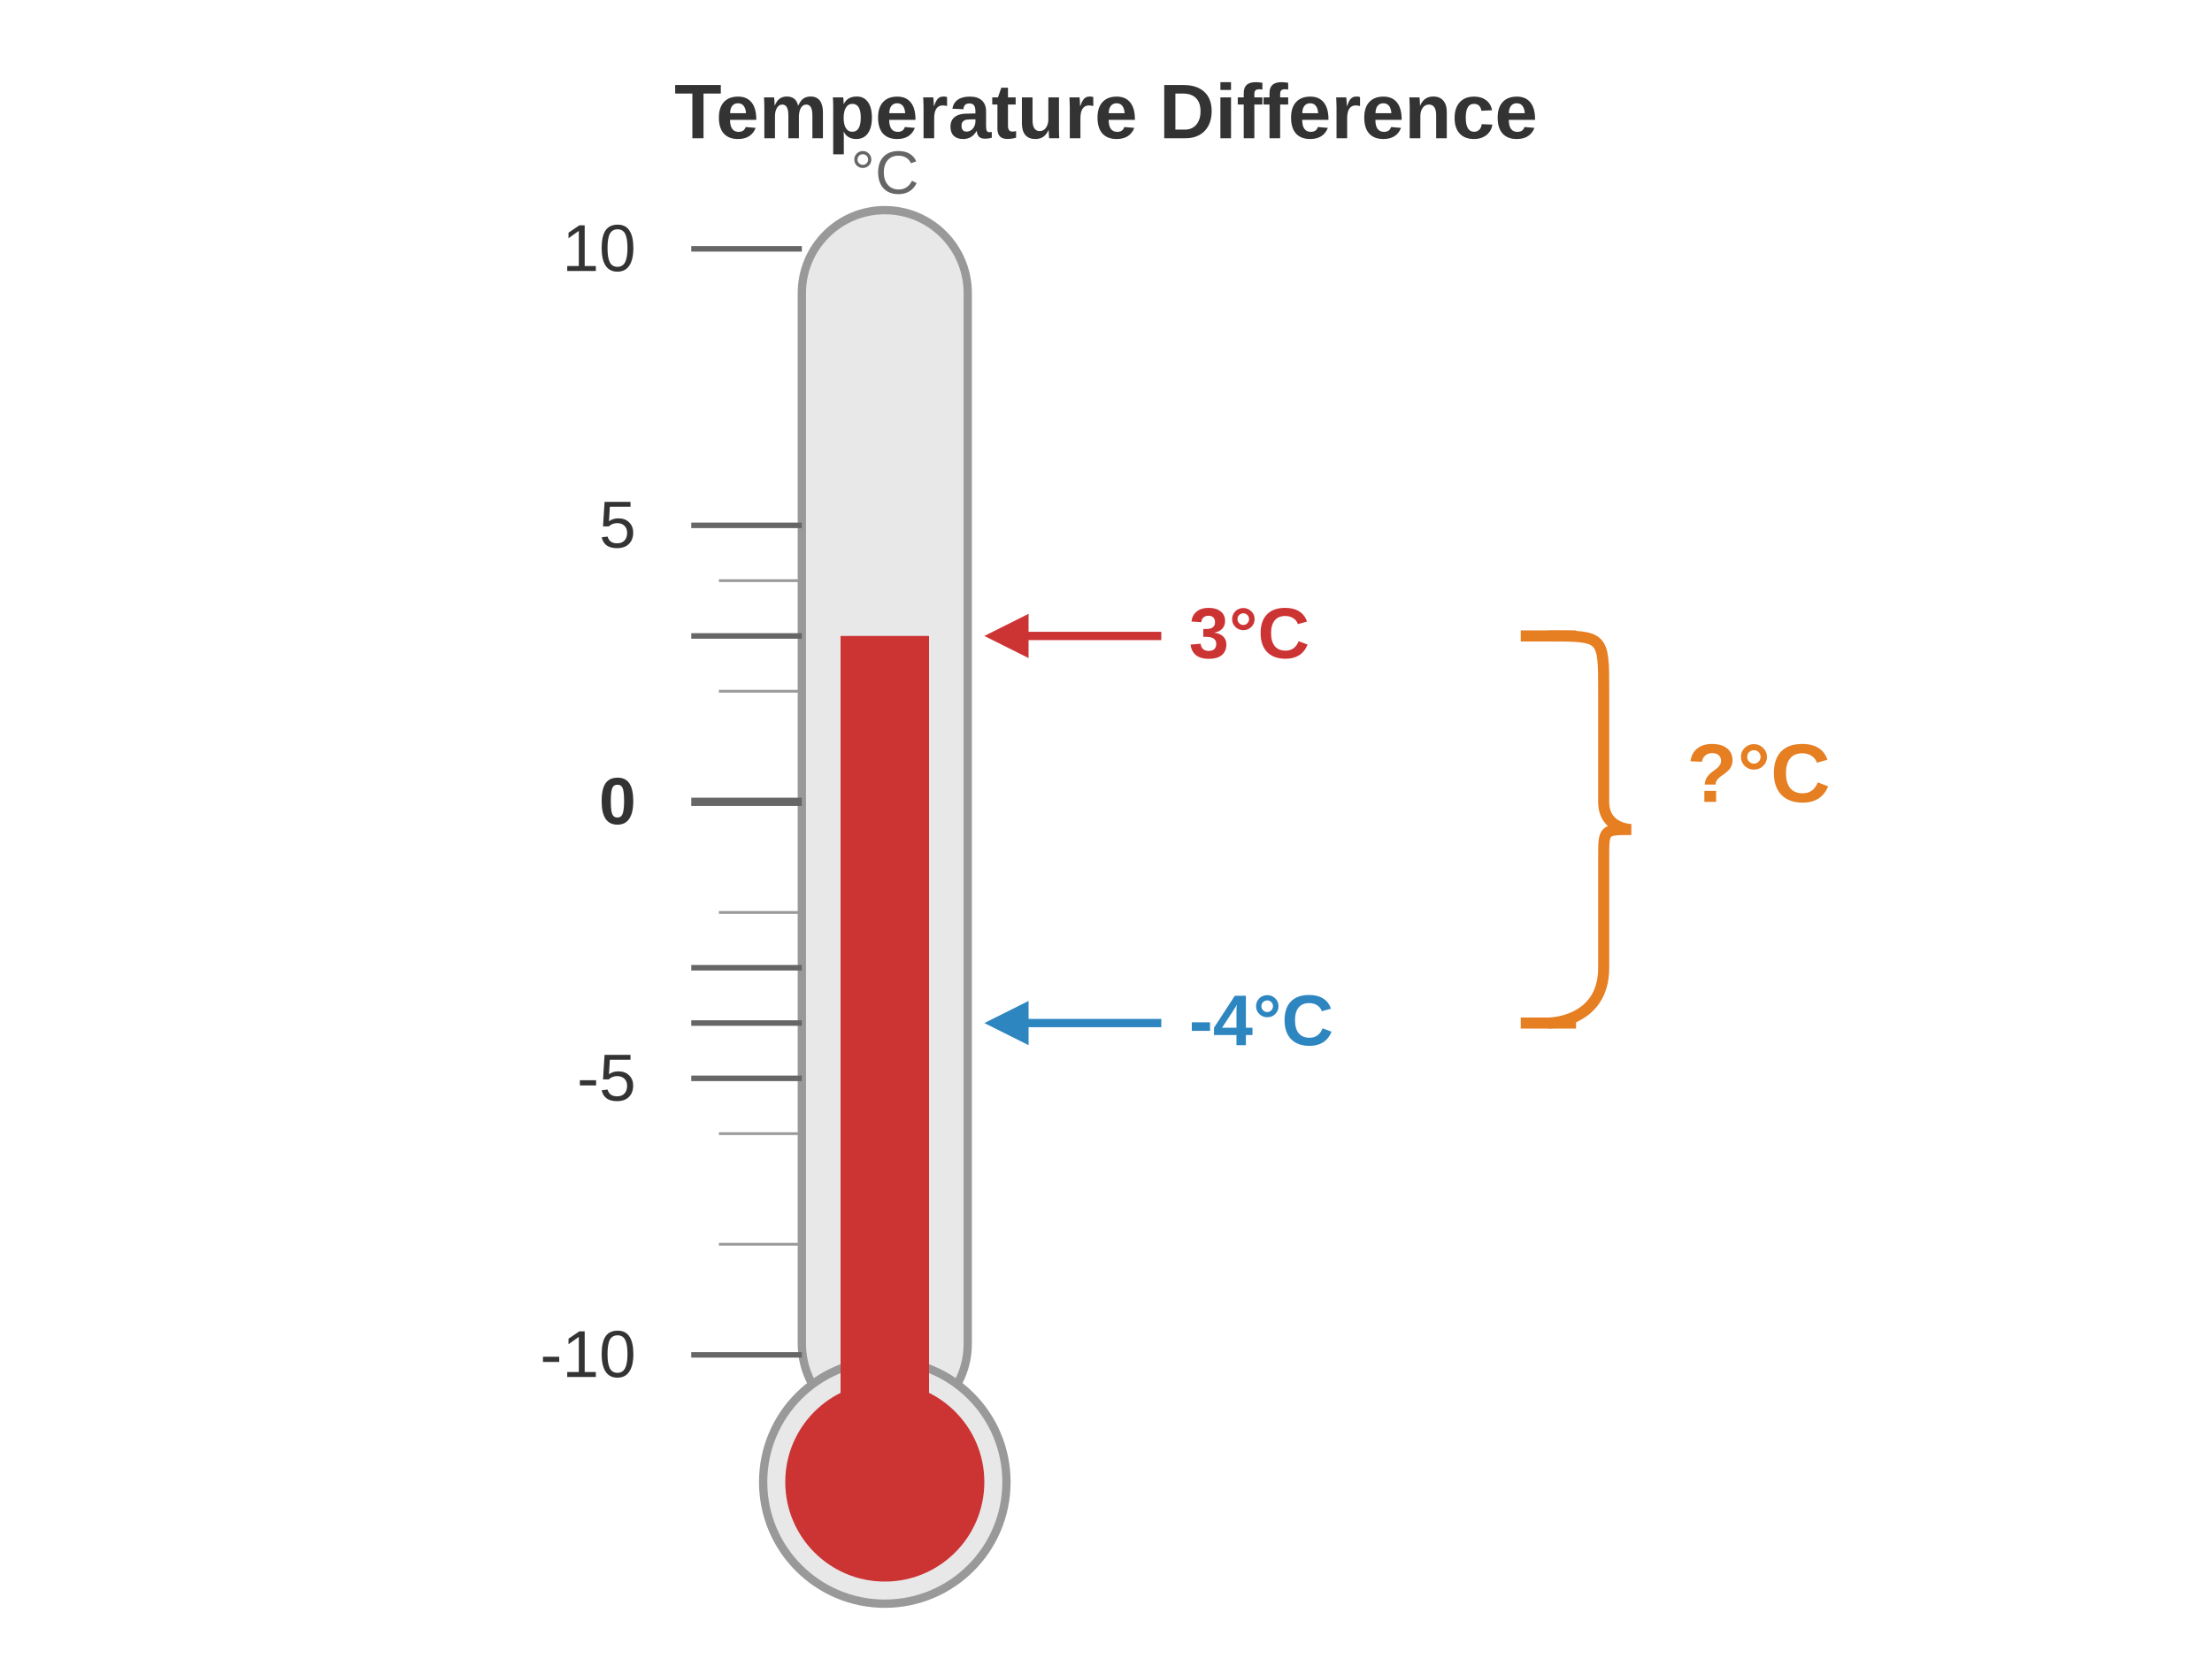
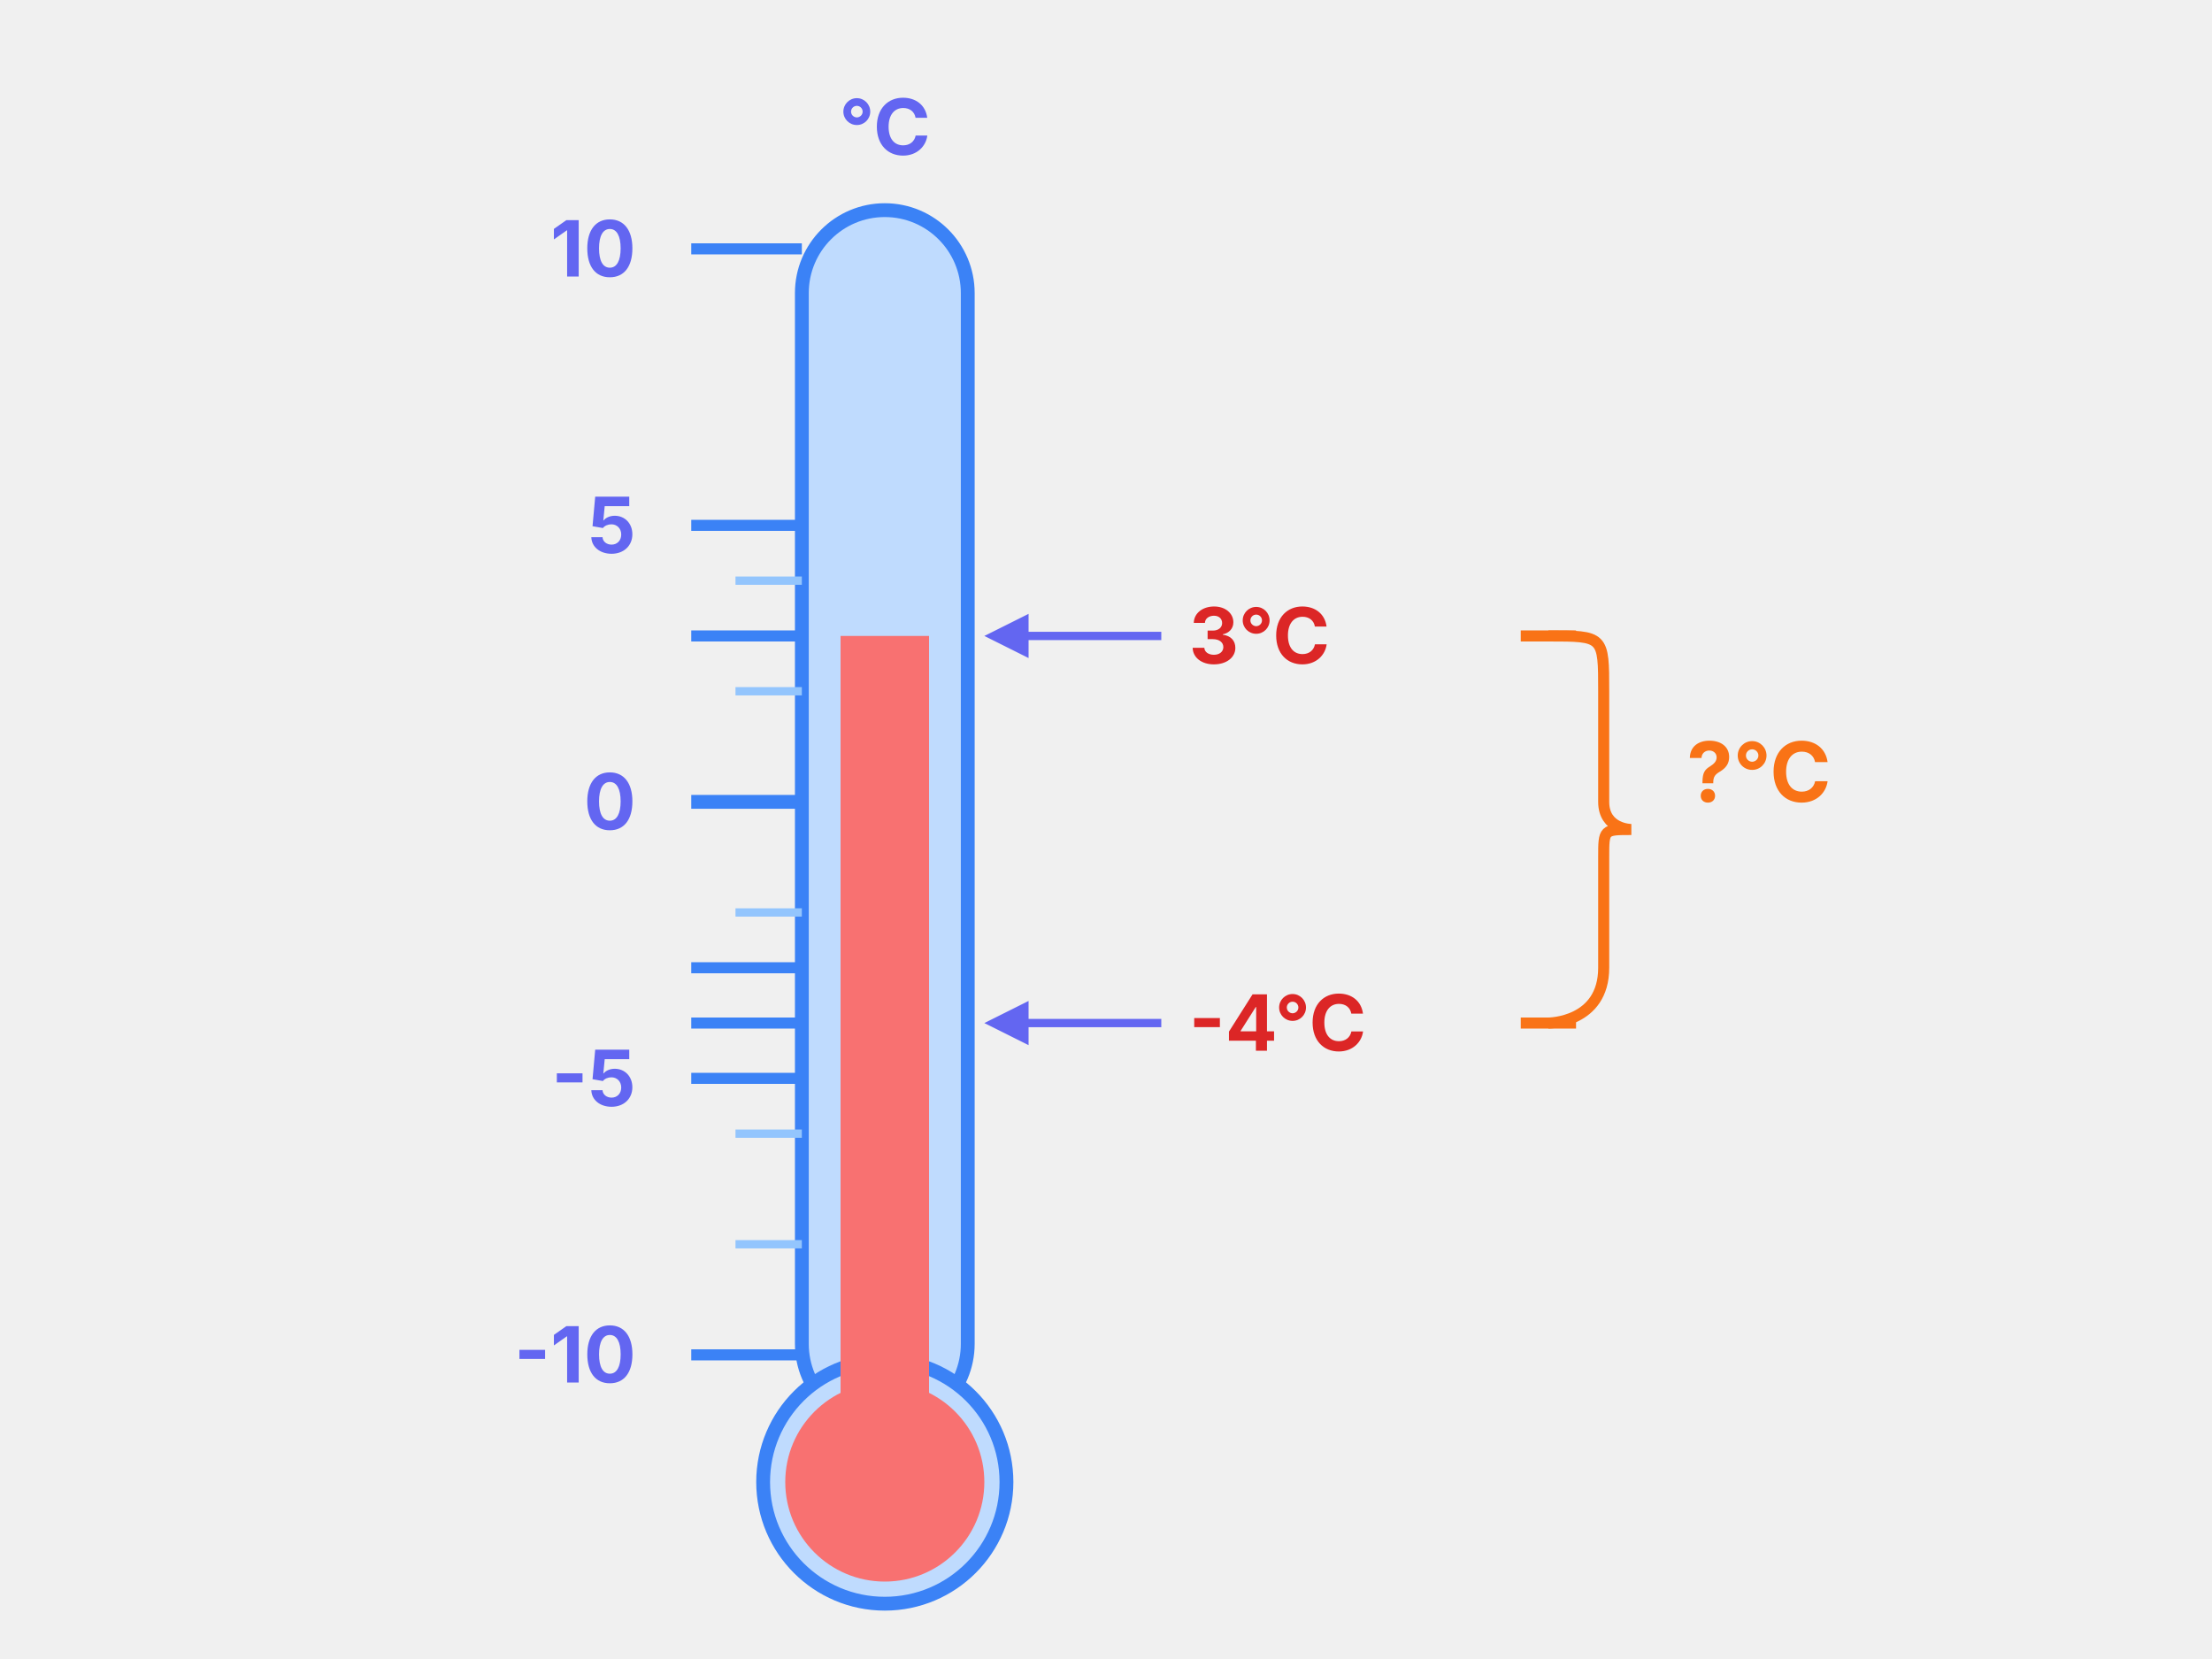
<svg xmlns="http://www.w3.org/2000/svg" width="400" height="300" viewBox="0 0 400 300">
-   <rect width="400" height="300" fill="white" />
-   <text x="200" y="25" text-anchor="middle" font-family="Arial" font-size="14" font-weight="bold" fill="#333">Temperature Difference</text>
-   <rect x="145" y="38" width="30" height="220" rx="15" ry="15" fill="#E8E8E8" stroke="#999" stroke-width="1.5" />
-   <circle cx="160" cy="268" r="22" fill="#E8E8E8" stroke="#999" stroke-width="1.5" />
-   <circle cx="160" cy="268" r="18" fill="#CC3333" />
-   <rect x="152" y="115" width="16" height="143" fill="#CC3333" />
-   <line x1="125" y1="45" x2="145" y2="45" stroke="#666" stroke-width="1" />
-   <text x="115" y="49" text-anchor="end" font-family="Arial" font-size="12" fill="#333">10</text>
-   <line x1="125" y1="95" x2="145" y2="95" stroke="#666" stroke-width="1" />
-   <text x="115" y="99" text-anchor="end" font-family="Arial" font-size="12" fill="#333">5</text>
-   <line x1="130" y1="105" x2="145" y2="105" stroke="#999" stroke-width="0.5" />
-   <line x1="125" y1="115" x2="145" y2="115" stroke="#666" stroke-width="1" />
-   <line x1="130" y1="125" x2="145" y2="125" stroke="#999" stroke-width="0.5" />
-   <line x1="125" y1="145" x2="145" y2="145" stroke="#666" stroke-width="1.5" />
-   <text x="115" y="149" text-anchor="end" font-family="Arial" font-size="12" font-weight="bold" fill="#333">0</text>
-   <line x1="130" y1="165" x2="145" y2="165" stroke="#999" stroke-width="0.5" />
-   <line x1="125" y1="175" x2="145" y2="175" stroke="#666" stroke-width="1" />
-   <line x1="125" y1="185" x2="145" y2="185" stroke="#666" stroke-width="1" />
-   <line x1="125" y1="195" x2="145" y2="195" stroke="#666" stroke-width="1" />
-   <text x="115" y="199" text-anchor="end" font-family="Arial" font-size="12" fill="#333">-5</text>
-   <line x1="130" y1="205" x2="145" y2="205" stroke="#999" stroke-width="0.5" />
-   <line x1="130" y1="225" x2="145" y2="225" stroke="#999" stroke-width="0.5" />
-   <line x1="125" y1="245" x2="145" y2="245" stroke="#666" stroke-width="1" />
-   <text x="115" y="249" text-anchor="end" font-family="Arial" font-size="12" fill="#333">-10</text>
-   <line x1="180" y1="115" x2="210" y2="115" stroke="#CC3333" stroke-width="1.5" />
-   <polygon points="178,115 186,111 186,119" fill="#CC3333" />
-   <text x="215" y="119" font-family="Arial" font-size="13" font-weight="bold" fill="#CC3333">3°C</text>
-   <line x1="180" y1="185" x2="210" y2="185" stroke="#2E86C1" stroke-width="1.5" />
-   <polygon points="178,185 186,181 186,189" fill="#2E86C1" />
-   <text x="215" y="189" font-family="Arial" font-size="13" font-weight="bold" fill="#2E86C1">-4°C</text>
-   <path d="M 280,115 C 290,115 290,115 290,125 L 290,145 C 290,150 295,150 295,150 C 290,150 290,150 290,155 L 290,175 C 290,185 280,185 280,185" fill="none" stroke="#E67E22" stroke-width="2" />
-   <text x="305" y="145" font-family="Arial" font-size="15" font-weight="bold" fill="#E67E22">?°C</text>
-   <line x1="275" y1="115" x2="285" y2="115" stroke="#E67E22" stroke-width="2" />
-   <line x1="275" y1="185" x2="285" y2="185" stroke="#E67E22" stroke-width="2" />
-   <text x="160" y="35" text-anchor="middle" font-family="Arial" font-size="11" fill="#666">°C</text>
+   <rect x="145" y="38" width="30" height="220" rx="15" ry="15" fill="#bfdbfe" stroke="#3b82f6" stroke-width="2.5" />
+   <circle cx="160" cy="268" r="22" fill="#bfdbfe" stroke="#3b82f6" stroke-width="2.5" />
+   <circle cx="160" cy="268" r="18" fill="#f87171" />
+   <rect x="152" y="115" width="16" height="143" fill="#f87171" />
+   <line x1="125" y1="45" x2="145" y2="45" stroke="#3b82f6" stroke-width="2" />
+   <text x="115" y="50" text-anchor="end" font-family="system-ui, -apple-system, sans-serif" font-size="14" font-weight="bold" fill="#6366f1">10</text>
+   <line x1="125" y1="95" x2="145" y2="95" stroke="#3b82f6" stroke-width="2" />
+   <text x="115" y="100" text-anchor="end" font-family="system-ui, -apple-system, sans-serif" font-size="14" font-weight="bold" fill="#6366f1">5</text>
+   <line x1="133" y1="105" x2="145" y2="105" stroke="#93c5fd" stroke-width="1.5" />
+   <line x1="125" y1="115" x2="145" y2="115" stroke="#3b82f6" stroke-width="2" />
+   <line x1="133" y1="125" x2="145" y2="125" stroke="#93c5fd" stroke-width="1.5" />
+   <line x1="125" y1="145" x2="145" y2="145" stroke="#3b82f6" stroke-width="2.5" />
+   <text x="115" y="150" text-anchor="end" font-family="system-ui, -apple-system, sans-serif" font-size="14" font-weight="bold" fill="#6366f1">0</text>
+   <line x1="133" y1="165" x2="145" y2="165" stroke="#93c5fd" stroke-width="1.5" />
+   <line x1="125" y1="175" x2="145" y2="175" stroke="#3b82f6" stroke-width="2" />
+   <line x1="125" y1="185" x2="145" y2="185" stroke="#3b82f6" stroke-width="2" />
+   <line x1="125" y1="195" x2="145" y2="195" stroke="#3b82f6" stroke-width="2" />
+   <text x="115" y="200" text-anchor="end" font-family="system-ui, -apple-system, sans-serif" font-size="14" font-weight="bold" fill="#6366f1">-5</text>
+   <line x1="133" y1="205" x2="145" y2="205" stroke="#93c5fd" stroke-width="1.5" />
+   <line x1="133" y1="225" x2="145" y2="225" stroke="#93c5fd" stroke-width="1.5" />
+   <line x1="125" y1="245" x2="145" y2="245" stroke="#3b82f6" stroke-width="2" />
+   <text x="115" y="250" text-anchor="end" font-family="system-ui, -apple-system, sans-serif" font-size="14" font-weight="bold" fill="#6366f1">-10</text>
+   <line x1="180" y1="115" x2="210" y2="115" stroke="#6366f1" stroke-width="1.5" />
+   <polygon points="178,115 186,111 186,119" fill="#6366f1" />
+   <text x="215" y="120" font-family="system-ui, -apple-system, sans-serif" font-size="14" font-weight="bold" fill="#dc2626">3°C</text>
+   <line x1="180" y1="185" x2="210" y2="185" stroke="#6366f1" stroke-width="1.5" />
+   <polygon points="178,185 186,181 186,189" fill="#6366f1" />
+   <text x="215" y="190" font-family="system-ui, -apple-system, sans-serif" font-size="14" font-weight="bold" fill="#dc2626">-4°C</text>
+   <path d="M 280,115 C 290,115 290,115 290,125 L 290,145 C 290,150 295,150 295,150 C 290,150 290,150 290,155 L 290,175 C 290,185 280,185 280,185" fill="none" stroke="#f97316" stroke-width="2" />
+   <text x="305" y="145" font-family="system-ui, -apple-system, sans-serif" font-size="15" font-weight="bold" fill="#f97316">?°C</text>
+   <line x1="275" y1="115" x2="285" y2="115" stroke="#f97316" stroke-width="2" />
+   <line x1="275" y1="185" x2="285" y2="185" stroke="#f97316" stroke-width="2" />
+   <text x="160" y="28" text-anchor="middle" font-family="system-ui, -apple-system, sans-serif" font-size="14" font-weight="bold" fill="#6366f1">°C</text>
</svg>
